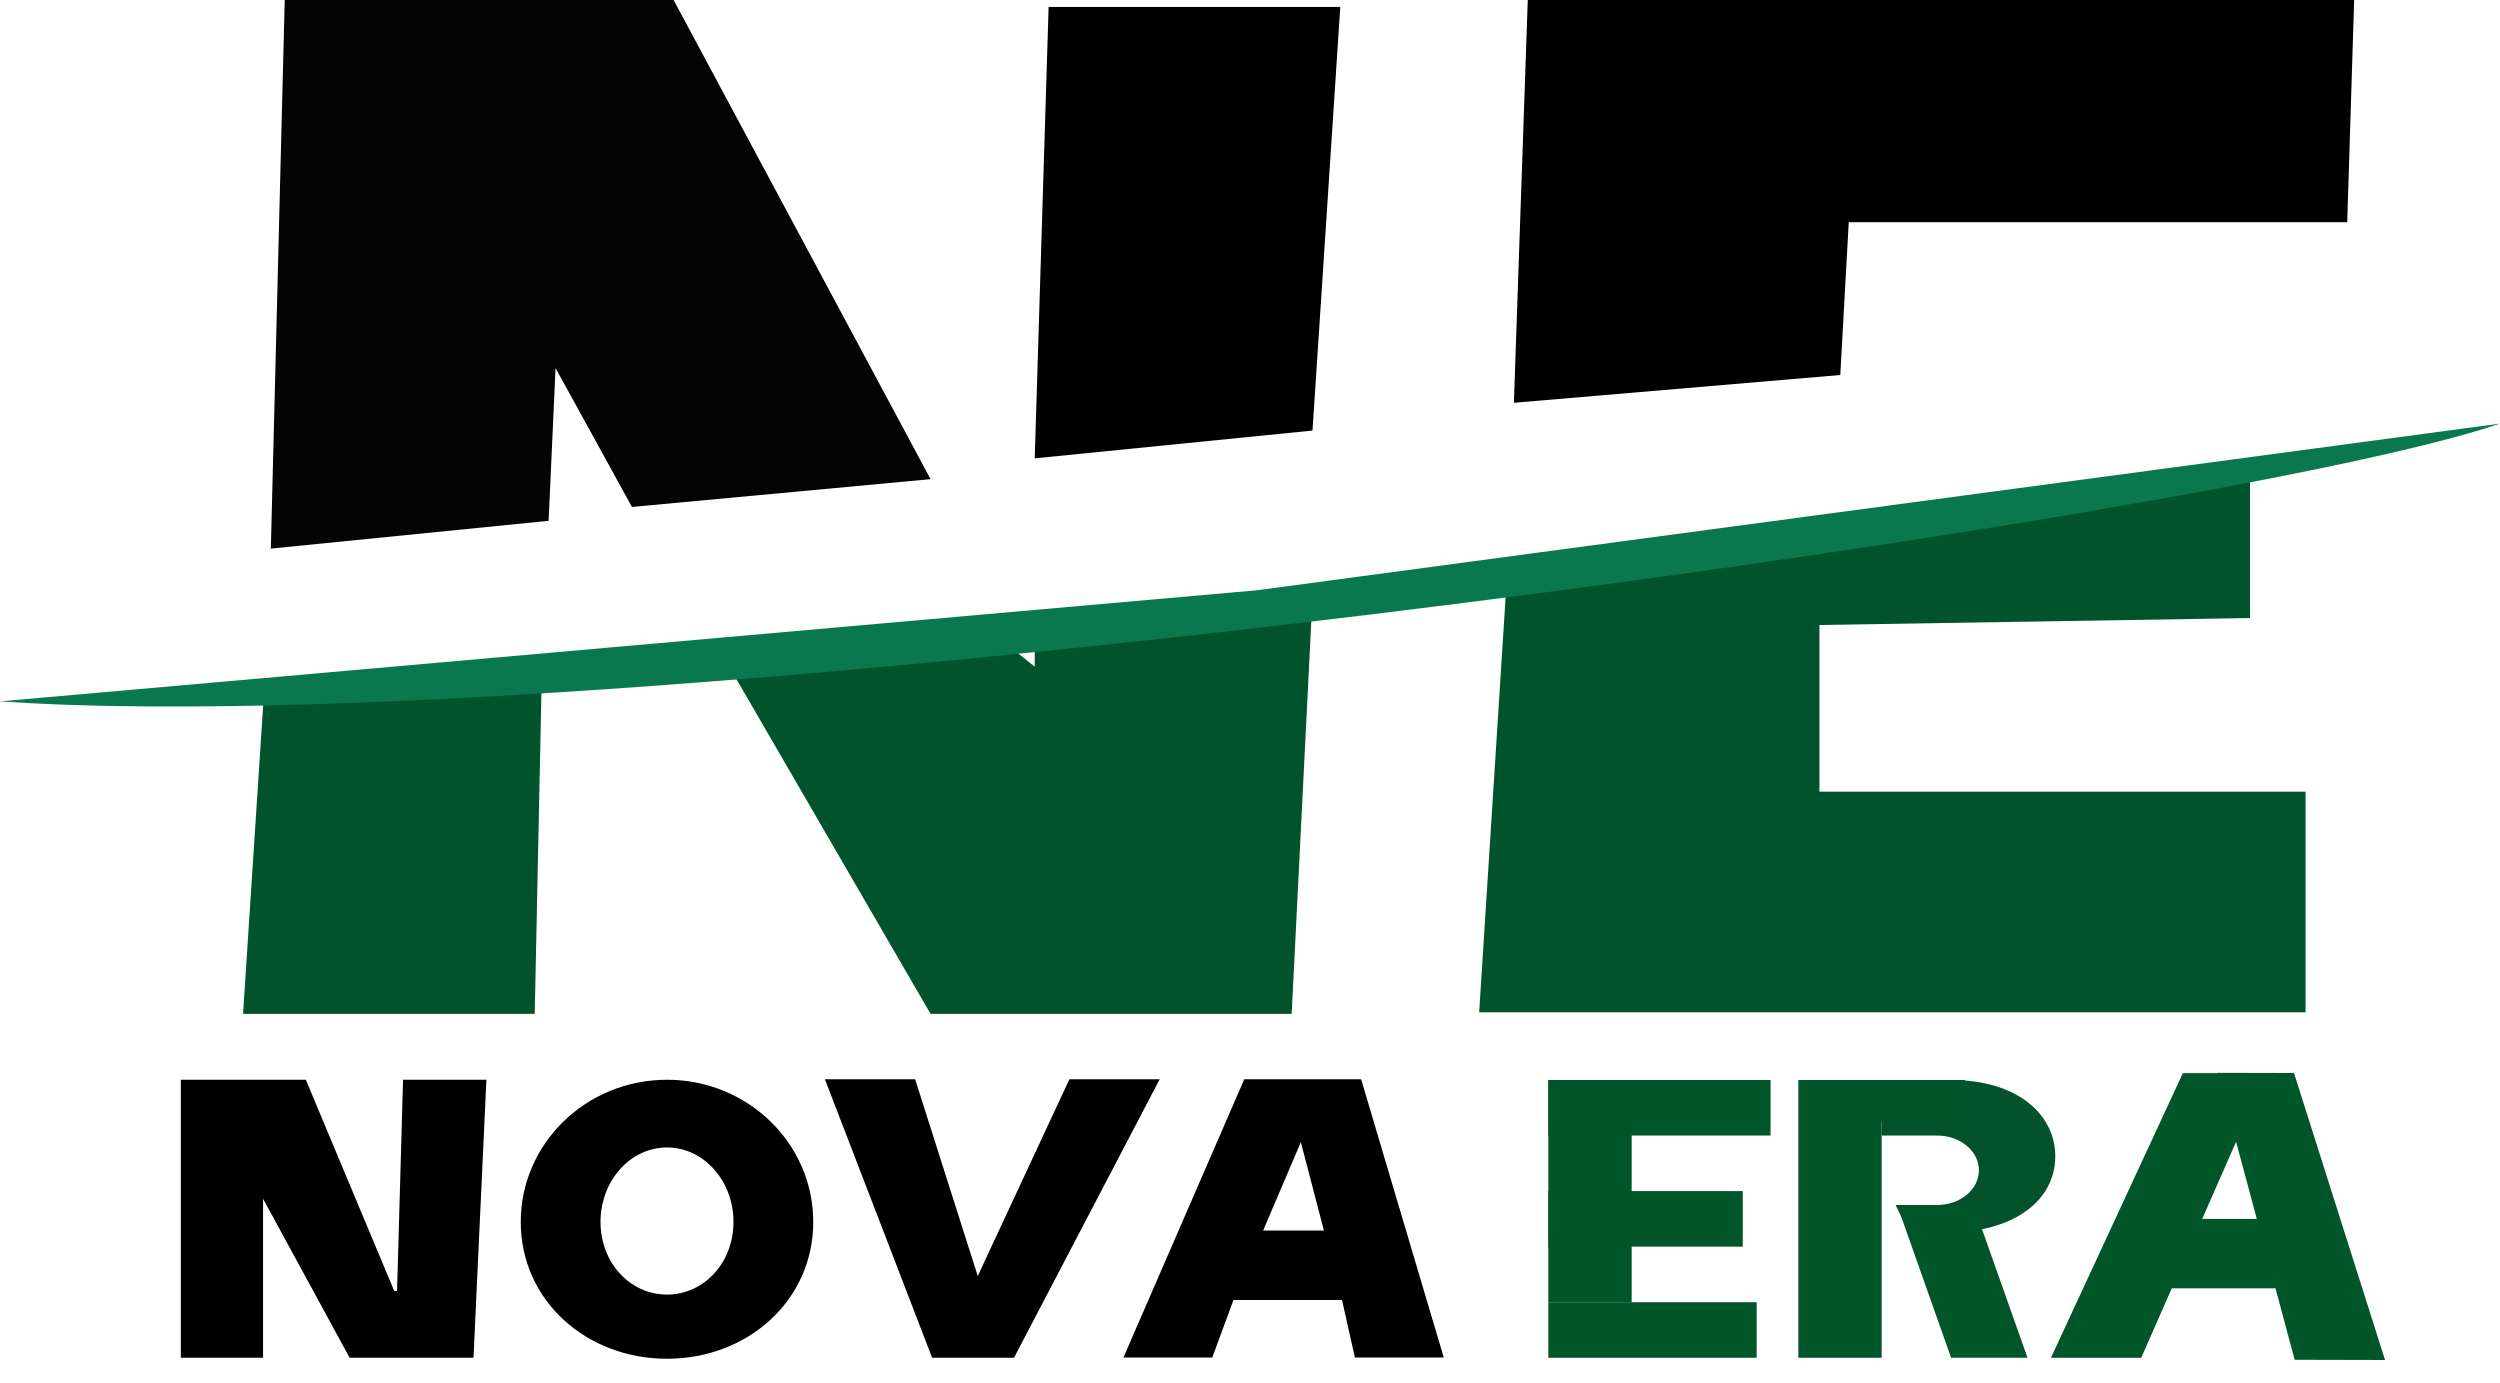
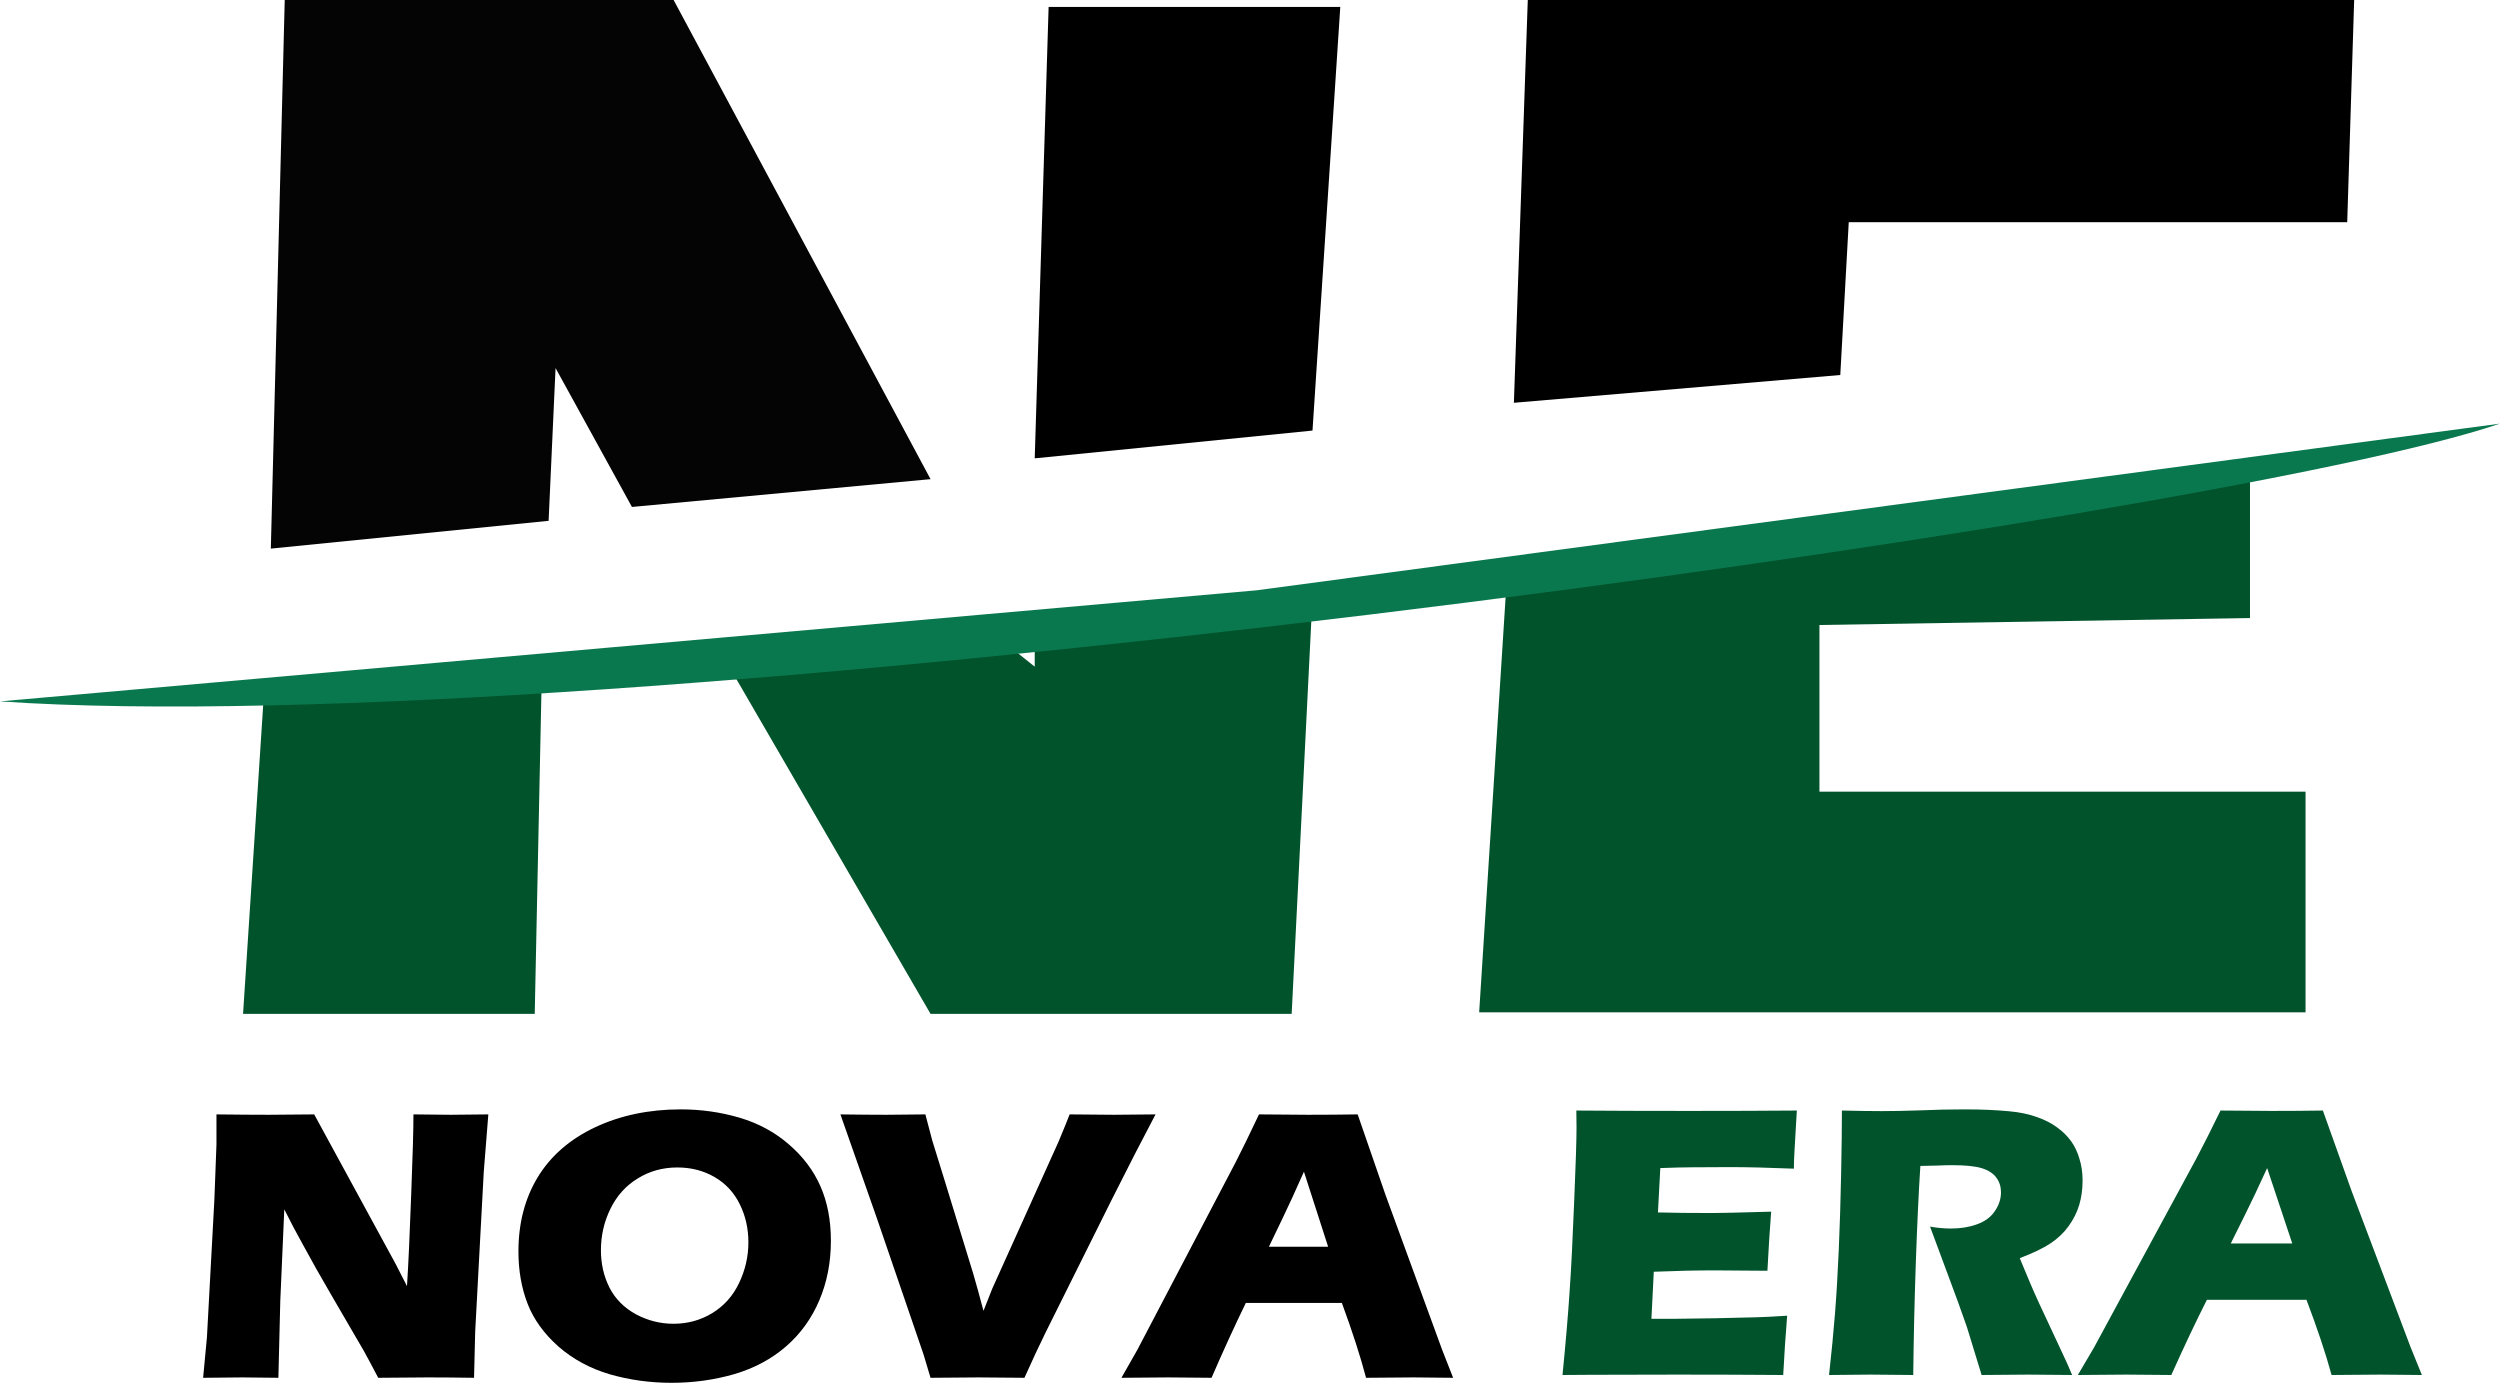
<svg xmlns="http://www.w3.org/2000/svg" width="320" height="177" viewBox="0 0 320 177" fill="none">
  <path d="M189.333 129.578L192.889 73.778L288 60.444V79.111L232.889 80V101.333H295.111V129.578H189.333Z" fill="#01532B" />
  <path d="M193.778 51.556L195.556 0H301.333L300.444 28.444H236.64L235.556 48L193.778 51.556Z" fill="black" />
  <path d="M168 76.444L165.334 129.778H119.111L93.334 85.333L69.334 87.111L68.445 129.778H31.111L33.778 88.889L69.334 87.111L93.334 85.333L128 81.778L132.445 85.333V80.889L168 76.444Z" fill="#01532B" />
  <path d="M171.556 0.889L168 55.111L132.445 58.666L134.223 0.889H171.556L168 55.111L132.445 58.666L134.223 0.889H171.556Z" fill="black" />
  <path d="M119.111 61.333L80.889 64.889L71.111 47.111L70.222 66.667L34.667 70.222L36.445 0H86.222L119.111 61.333Z" fill="#040404" />
  <path d="M320 54.222C283.556 66.667 77.333 95.111 0 89.778L160.889 75.555L320 54.222Z" fill="#0A784E" />
-   <path fill-rule="evenodd" clip-rule="evenodd" d="M143.8 173.76L159.265 138.144H174.224L184.802 173.76H173.427L171.778 166.4H157.884L155.173 173.76H143.8ZM169.46 157.511H161.678L166.508 146.193L169.46 157.511Z" fill="black" />
-   <path d="M142.592 176.543L142.591 176.544H142.592V176.543Z" fill="black" />
-   <path d="M119.312 173.792L105.587 138.144H117.135L125.152 163.328L136.883 138.144H148.437L129.792 173.792H119.312Z" fill="black" />
-   <path fill-rule="evenodd" clip-rule="evenodd" d="M85.376 173.92C95.715 173.92 104.096 166.456 104.096 156.406C104.096 146.355 95.715 138.208 85.376 138.208C75.037 138.208 66.656 146.355 66.656 156.406C66.656 166.456 75.037 173.92 85.376 173.92ZM85.376 165.706C90.075 165.706 93.885 161.67 93.885 156.406C93.885 151.141 90.075 146.874 85.376 146.874C80.676 146.874 76.867 151.141 76.867 156.406C76.867 161.67 80.676 165.706 85.376 165.706Z" fill="black" />
-   <path d="M44.753 173.792H60.608L62.258 138.208H51.591L50.823 165.242H50.46L39.147 138.208H23.146V173.792H33.672V153.444L44.753 173.792Z" fill="black" />
-   <path d="M198.187 138.239H226.631V145.35H198.187V138.239Z" fill="#005529" />
-   <path d="M198.187 166.683L198.187 138.239L208.853 138.239V166.683H198.187Z" fill="#005529" />
-   <path d="M198.187 152.461H223.075V159.572H198.187V152.461Z" fill="#005529" />
-   <path d="M198.187 166.683H224.853V173.794H198.187V166.683Z" fill="#005529" />
-   <path d="M248.853 157.795C258.181 157.795 263.075 153.417 263.075 148.017C263.075 142.616 258.199 138.237 249.742 138.239L240.853 138.239V145.35L247.964 145.35C250.91 145.35 253.297 147.34 253.297 149.794C253.297 152.249 250.91 154.239 247.964 154.239H242.631L244.409 157.794C245.277 157.874 247.946 157.795 248.853 157.795Z" fill="#04522B" />
-   <rect x="230.187" y="173.795" width="35.556" height="10.667" transform="rotate(-90 230.187 173.795)" fill="#005529" />
-   <path d="M252.606 154.239L259.52 173.794L249.742 173.794L242.828 154.239L252.606 154.239Z" fill="#005529" />
-   <rect x="233.742" y="138.24" width="17.778" height="5.333" fill="#005529" />
-   <path d="M305.284 174.08L293.72 174.052L283.846 137.322L293.632 137.346L305.284 174.08Z" fill="#005529" />
-   <path d="M262.52 173.801L274.076 173.801L290.076 137.358L279.409 137.358L262.52 173.801Z" fill="#005529" />
-   <rect x="276.409" y="156.018" width="17.778" height="8.889" fill="#005529" />
+   <path d="M26 176.358L26.488 171.171L27.439 153.584L27.707 146.495V142.642C30.227 142.675 32.454 142.692 34.389 142.692C35.771 142.692 37.714 142.675 40.217 142.642L50.655 161.809L52.094 164.625C52.272 161.859 52.451 157.981 52.63 152.992C52.825 148.002 52.923 144.552 52.923 142.642C54.922 142.675 56.524 142.692 57.727 142.692C58.28 142.692 59.873 142.675 62.507 142.642L61.921 150.003L60.824 170.454L60.678 176.358C58.564 176.325 56.589 176.308 54.752 176.308C53.224 176.308 51.11 176.325 48.411 176.358C47.566 174.744 46.94 173.575 46.533 172.85L42.437 165.811C41.087 163.506 39.843 161.299 38.705 159.191C37.958 157.857 37.185 156.392 36.389 154.795L35.877 166.502L35.633 176.358C33.617 176.325 32.08 176.308 31.024 176.308C30.13 176.308 28.455 176.325 26 176.358Z" fill="black" />
+   <path d="M87.137 142C89.738 142 92.242 142.354 94.648 143.062C97.054 143.77 99.16 144.906 100.964 146.471C102.769 148.019 104.118 149.805 105.012 151.831C105.907 153.856 106.354 156.186 106.354 158.821C106.354 161.587 105.858 164.131 104.866 166.453C103.891 168.758 102.476 170.718 100.623 172.332C98.769 173.945 96.558 175.131 93.99 175.888C91.421 176.63 88.746 177 85.966 177C83.219 177 80.585 176.638 78.065 175.913C75.545 175.172 73.35 173.987 71.481 172.356C69.627 170.71 68.311 168.882 67.53 166.873C66.75 164.864 66.36 162.633 66.36 160.179C66.36 156.573 67.181 153.411 68.823 150.694C70.481 147.961 72.928 145.829 76.163 144.297C79.415 142.766 83.073 142 87.137 142ZM86.698 149.435C84.828 149.435 83.138 149.904 81.626 150.843C80.114 151.765 78.951 153.057 78.138 154.721C77.326 156.367 76.919 158.137 76.919 160.031C76.919 161.777 77.285 163.374 78.016 164.823C78.764 166.272 79.894 167.408 81.406 168.231C82.918 169.038 84.519 169.442 86.21 169.442C88.015 169.442 89.665 168.989 91.161 168.083C92.673 167.161 93.819 165.877 94.599 164.23C95.396 162.567 95.794 160.83 95.794 159.018C95.794 157.256 95.428 155.634 94.697 154.152C93.965 152.654 92.892 151.493 91.478 150.67C90.063 149.846 88.47 149.435 86.698 149.435Z" fill="black" />
+   <path d="M119.108 176.358L118.205 173.344L112.255 155.98L107.573 142.642C109.784 142.675 111.751 142.692 113.474 142.692C114.531 142.692 116.19 142.675 118.449 142.642C118.823 144.108 119.116 145.219 119.327 145.977C119.62 146.965 120.173 148.751 120.986 151.337L124.57 163.02C124.928 164.238 125.367 165.827 125.887 167.787L127.009 164.946L135.52 146.076C135.666 145.73 135.829 145.335 136.008 144.89C136.203 144.445 136.503 143.696 136.91 142.642C139.267 142.675 141.161 142.692 142.592 142.692C143.486 142.692 145.258 142.675 147.908 142.642C146.25 145.771 144.372 149.426 142.275 153.609L133.862 170.504C133.049 172.151 132.138 174.102 131.13 176.358C128.399 176.325 126.448 176.308 125.278 176.308C124.188 176.308 122.132 176.325 119.108 176.358Z" fill="black" />
+   <path d="M143.543 176.358L145.567 172.801L158.175 148.743L159.516 146.051C159.906 145.26 160.451 144.124 161.15 142.642C164.011 142.675 166.101 142.692 167.417 142.692C169.71 142.692 171.831 142.675 173.782 142.642L177.343 152.942L184.586 172.752L186 176.358C183.187 176.325 181.48 176.308 180.879 176.308C179.513 176.308 177.505 176.325 174.855 176.358C174.14 173.641 173.108 170.446 171.758 166.774H159.467C158.053 169.672 156.59 172.867 155.078 176.358C152.054 176.325 150.201 176.308 149.518 176.308C148.282 176.308 146.291 176.325 143.543 176.358ZM162.418 159.586H170.002C168.117 153.774 167.084 150.571 166.905 149.978C165.832 152.399 164.922 154.383 164.174 155.931L162.418 159.586Z" fill="black" />
+   <path d="M200 176C200.422 171.735 200.725 168.163 200.911 165.287C201.113 162.41 201.307 158.591 201.492 153.829C201.695 149.051 201.796 145.885 201.796 144.331L201.771 142.149C205.75 142.182 210.564 142.198 216.213 142.198C221.423 142.198 226.018 142.182 229.998 142.149L229.947 142.967C229.93 143.166 229.888 143.885 229.821 145.125L229.669 147.828C229.635 148.407 229.618 148.993 229.618 149.589C226.364 149.456 223.632 149.39 221.423 149.39C218.995 149.39 217.351 149.398 216.491 149.415C215.648 149.415 214.324 149.448 212.52 149.514L212.217 155.193C214.206 155.243 216.525 155.268 219.172 155.268C220.117 155.268 222.629 155.21 226.71 155.094C226.541 157.21 226.381 159.732 226.229 162.658C223.312 162.625 221.069 162.608 219.501 162.608C217.174 162.608 214.569 162.666 211.685 162.782L211.382 168.808H214.291C215.151 168.808 216.93 168.783 219.627 168.734L224.863 168.61C225.639 168.593 226.937 168.527 228.758 168.411C228.556 170.858 228.387 173.388 228.252 176C224.138 175.967 219.627 175.95 214.721 175.95L203.592 175.975L200 176Z" fill="#01532B" />
+   <path d="M234.12 176C234.441 173.09 234.694 170.47 234.879 168.139C235.065 165.807 235.225 163.104 235.36 160.029C235.495 156.954 235.596 153.714 235.663 150.308C235.731 146.885 235.765 144.166 235.765 142.149C237.872 142.198 239.575 142.223 240.874 142.223C242.223 142.223 243.867 142.19 245.806 142.124C247.745 142.041 249.634 142 251.472 142C253.63 142 255.552 142.083 257.238 142.248C258.503 142.364 259.65 142.603 260.678 142.967C261.724 143.331 262.601 143.777 263.309 144.306C264.017 144.819 264.607 145.398 265.079 146.042C265.551 146.687 265.914 147.448 266.167 148.324C266.437 149.184 266.572 150.109 266.572 151.101C266.572 152.209 266.428 153.251 266.142 154.226C265.855 155.185 265.4 156.094 264.776 156.954C264.169 157.797 263.393 158.533 262.449 159.161C261.521 159.773 260.215 160.401 258.528 161.046L259.844 164.195C260.215 165.072 260.611 165.965 261.032 166.874L264.422 174.14C264.573 174.454 264.843 175.074 265.231 176C262.449 175.967 260.577 175.95 259.616 175.95C258.402 175.95 256.412 175.967 253.647 176C253.377 175.14 252.888 173.545 252.18 171.214C251.893 170.238 251.649 169.486 251.446 168.957C251.042 167.783 250.443 166.138 249.65 164.022L247.045 157.004C247.956 157.169 248.85 157.252 249.726 157.252C250.957 157.252 252.07 157.07 253.065 156.706C254.077 156.342 254.836 155.78 255.341 155.02C255.864 154.259 256.126 153.457 256.126 152.614C256.126 151.903 255.932 151.283 255.544 150.754C255.156 150.209 254.541 149.804 253.697 149.539C252.871 149.274 251.59 149.142 249.853 149.142C249.263 149.142 248.647 149.159 248.006 149.192C247.383 149.208 246.649 149.225 245.806 149.241C245.587 152.631 245.393 156.764 245.224 161.641C245.056 166.518 244.946 171.305 244.895 176C242.079 175.967 240.25 175.95 239.407 175.95C238.429 175.95 236.667 175.967 234.12 176Z" fill="#01532B" />
+   <path d="M265.965 176L268.064 172.429L281.14 148.274L282.532 145.571C282.936 144.778 283.501 143.637 284.226 142.149C287.194 142.182 289.361 142.198 290.727 142.198C293.104 142.198 295.305 142.182 297.328 142.149L301.021 152.49L308.533 172.379L310 176C307.083 175.967 305.312 175.95 304.688 175.95C303.272 175.95 301.19 175.967 298.441 176C297.699 173.272 296.628 170.065 295.229 166.378H282.481C281.014 169.288 279.496 172.495 277.928 176C274.792 175.967 272.87 175.95 272.161 175.95C270.88 175.95 268.814 175.967 265.965 176ZM285.541 159.161H293.408C291.452 153.325 290.381 150.109 290.195 149.514C289.083 151.945 288.138 153.937 287.363 155.491L285.541 159.161Z" fill="#01532B" />
</svg>
